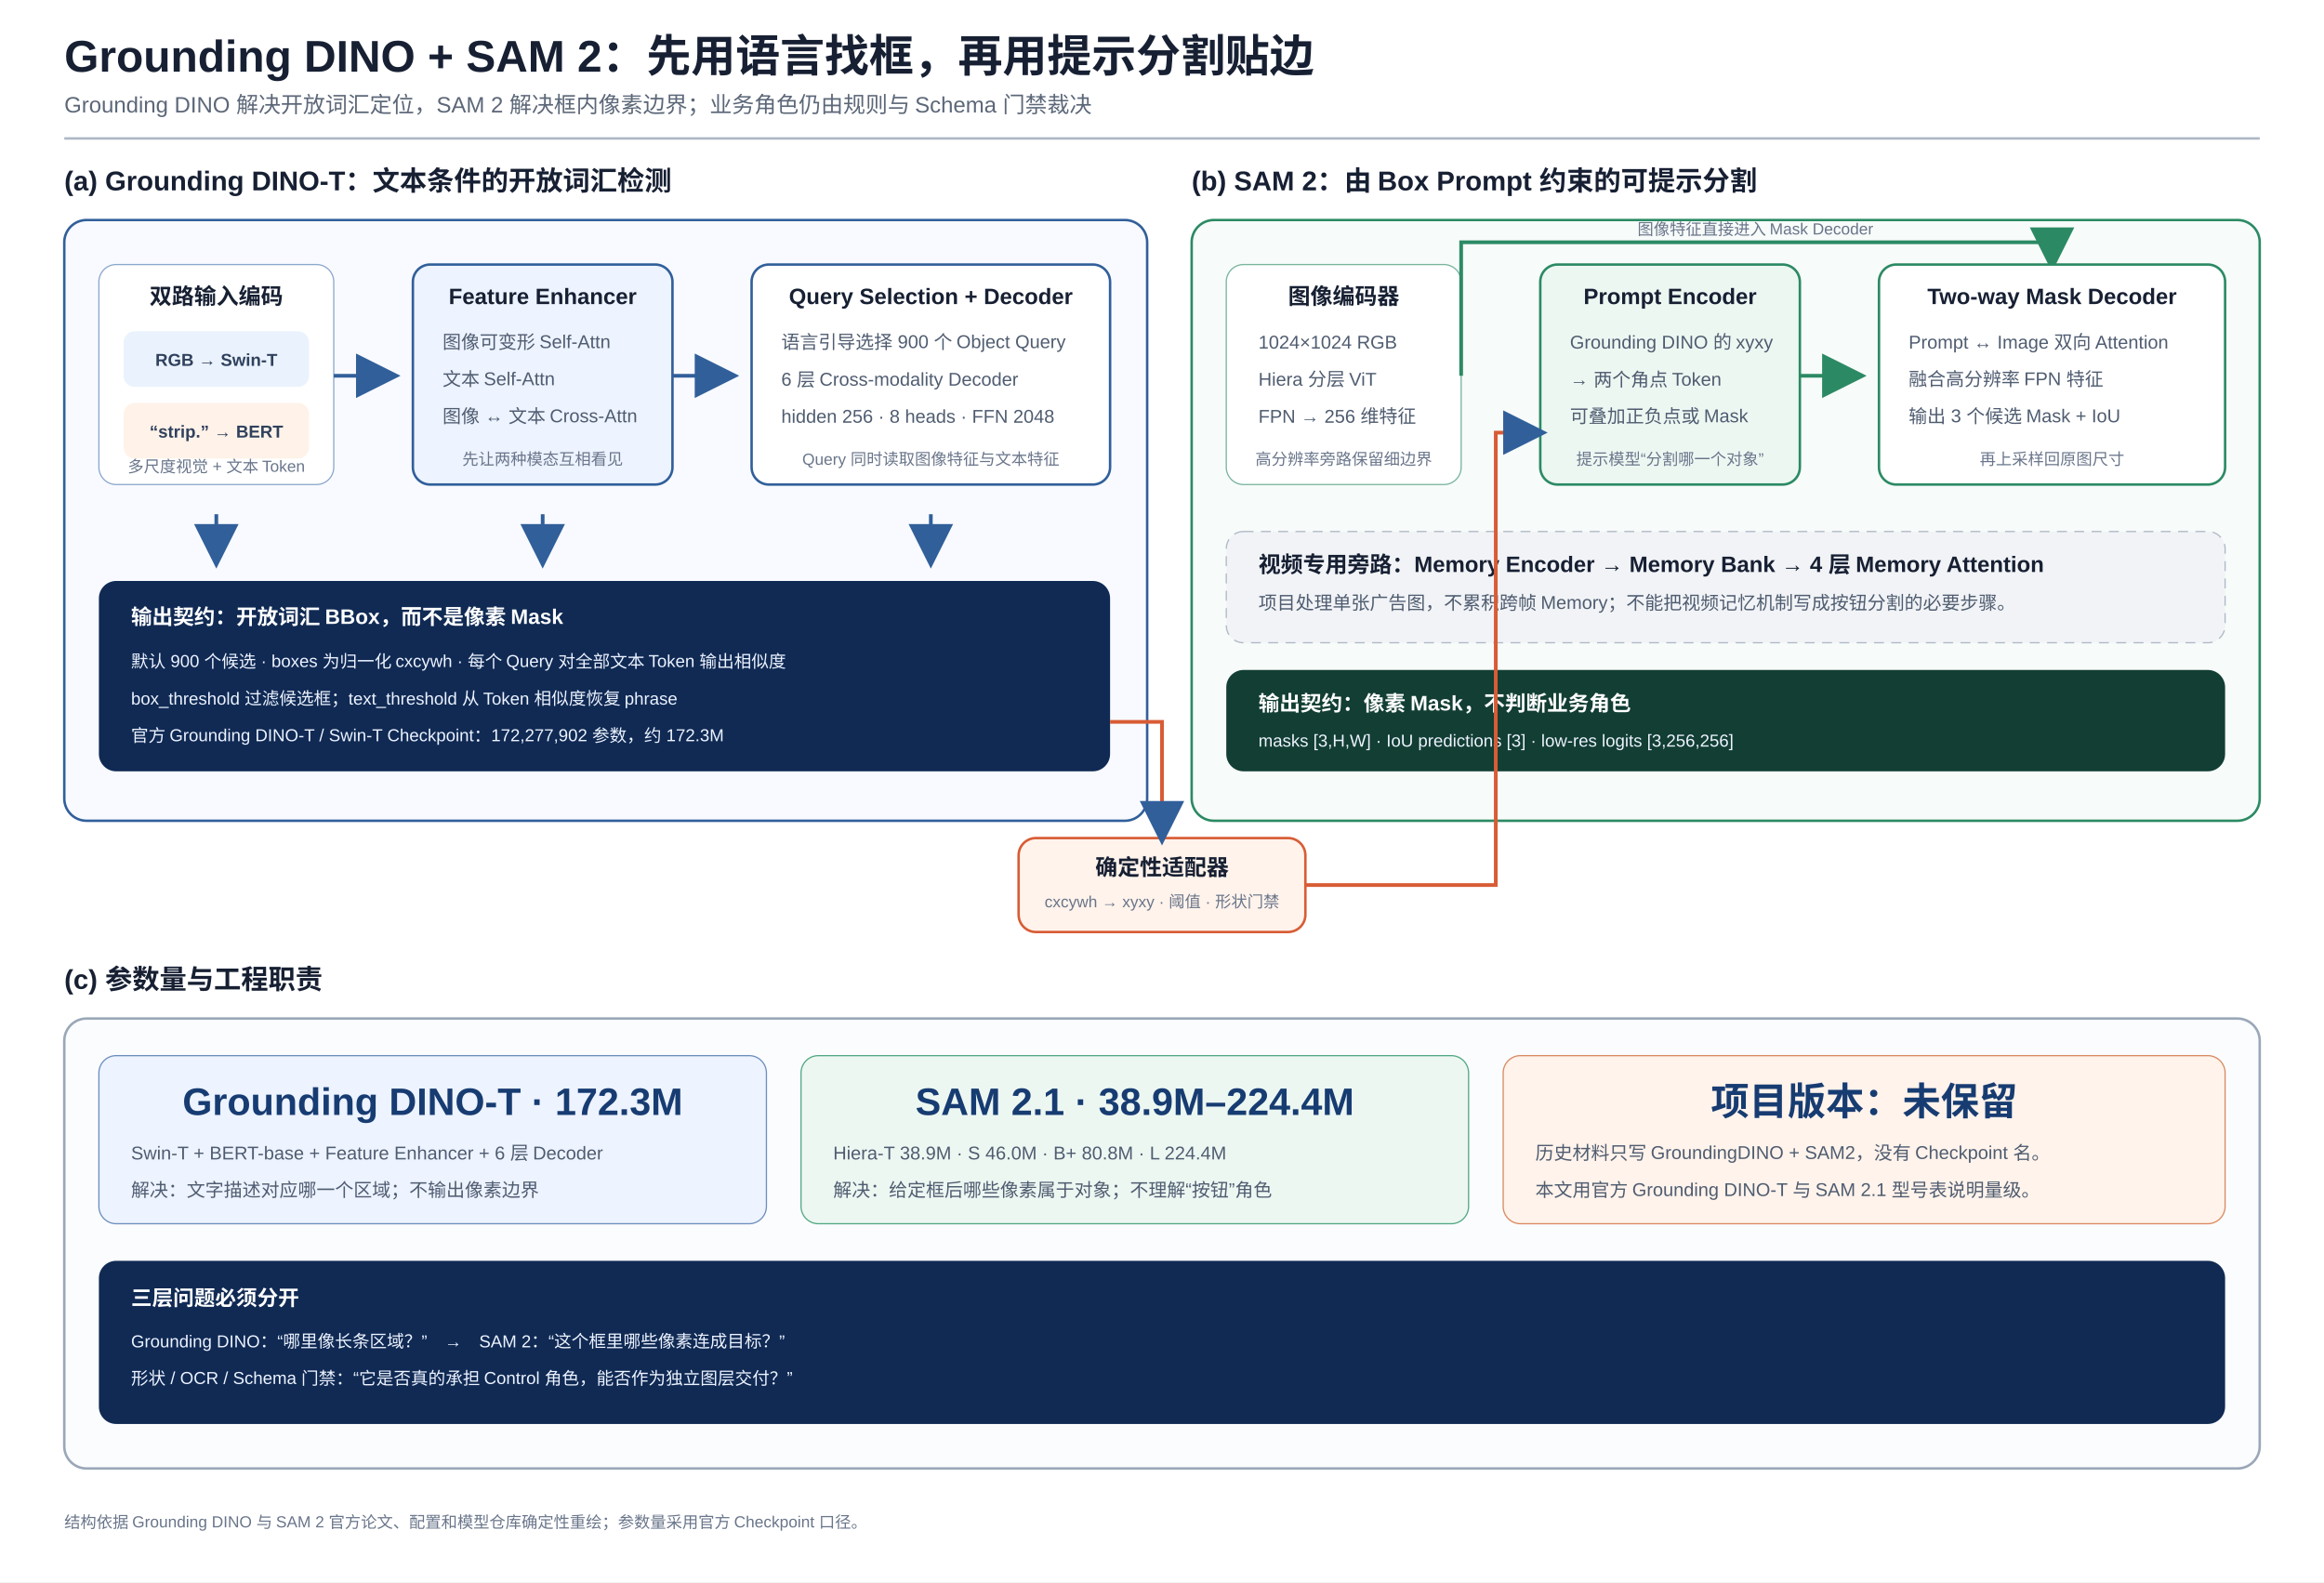
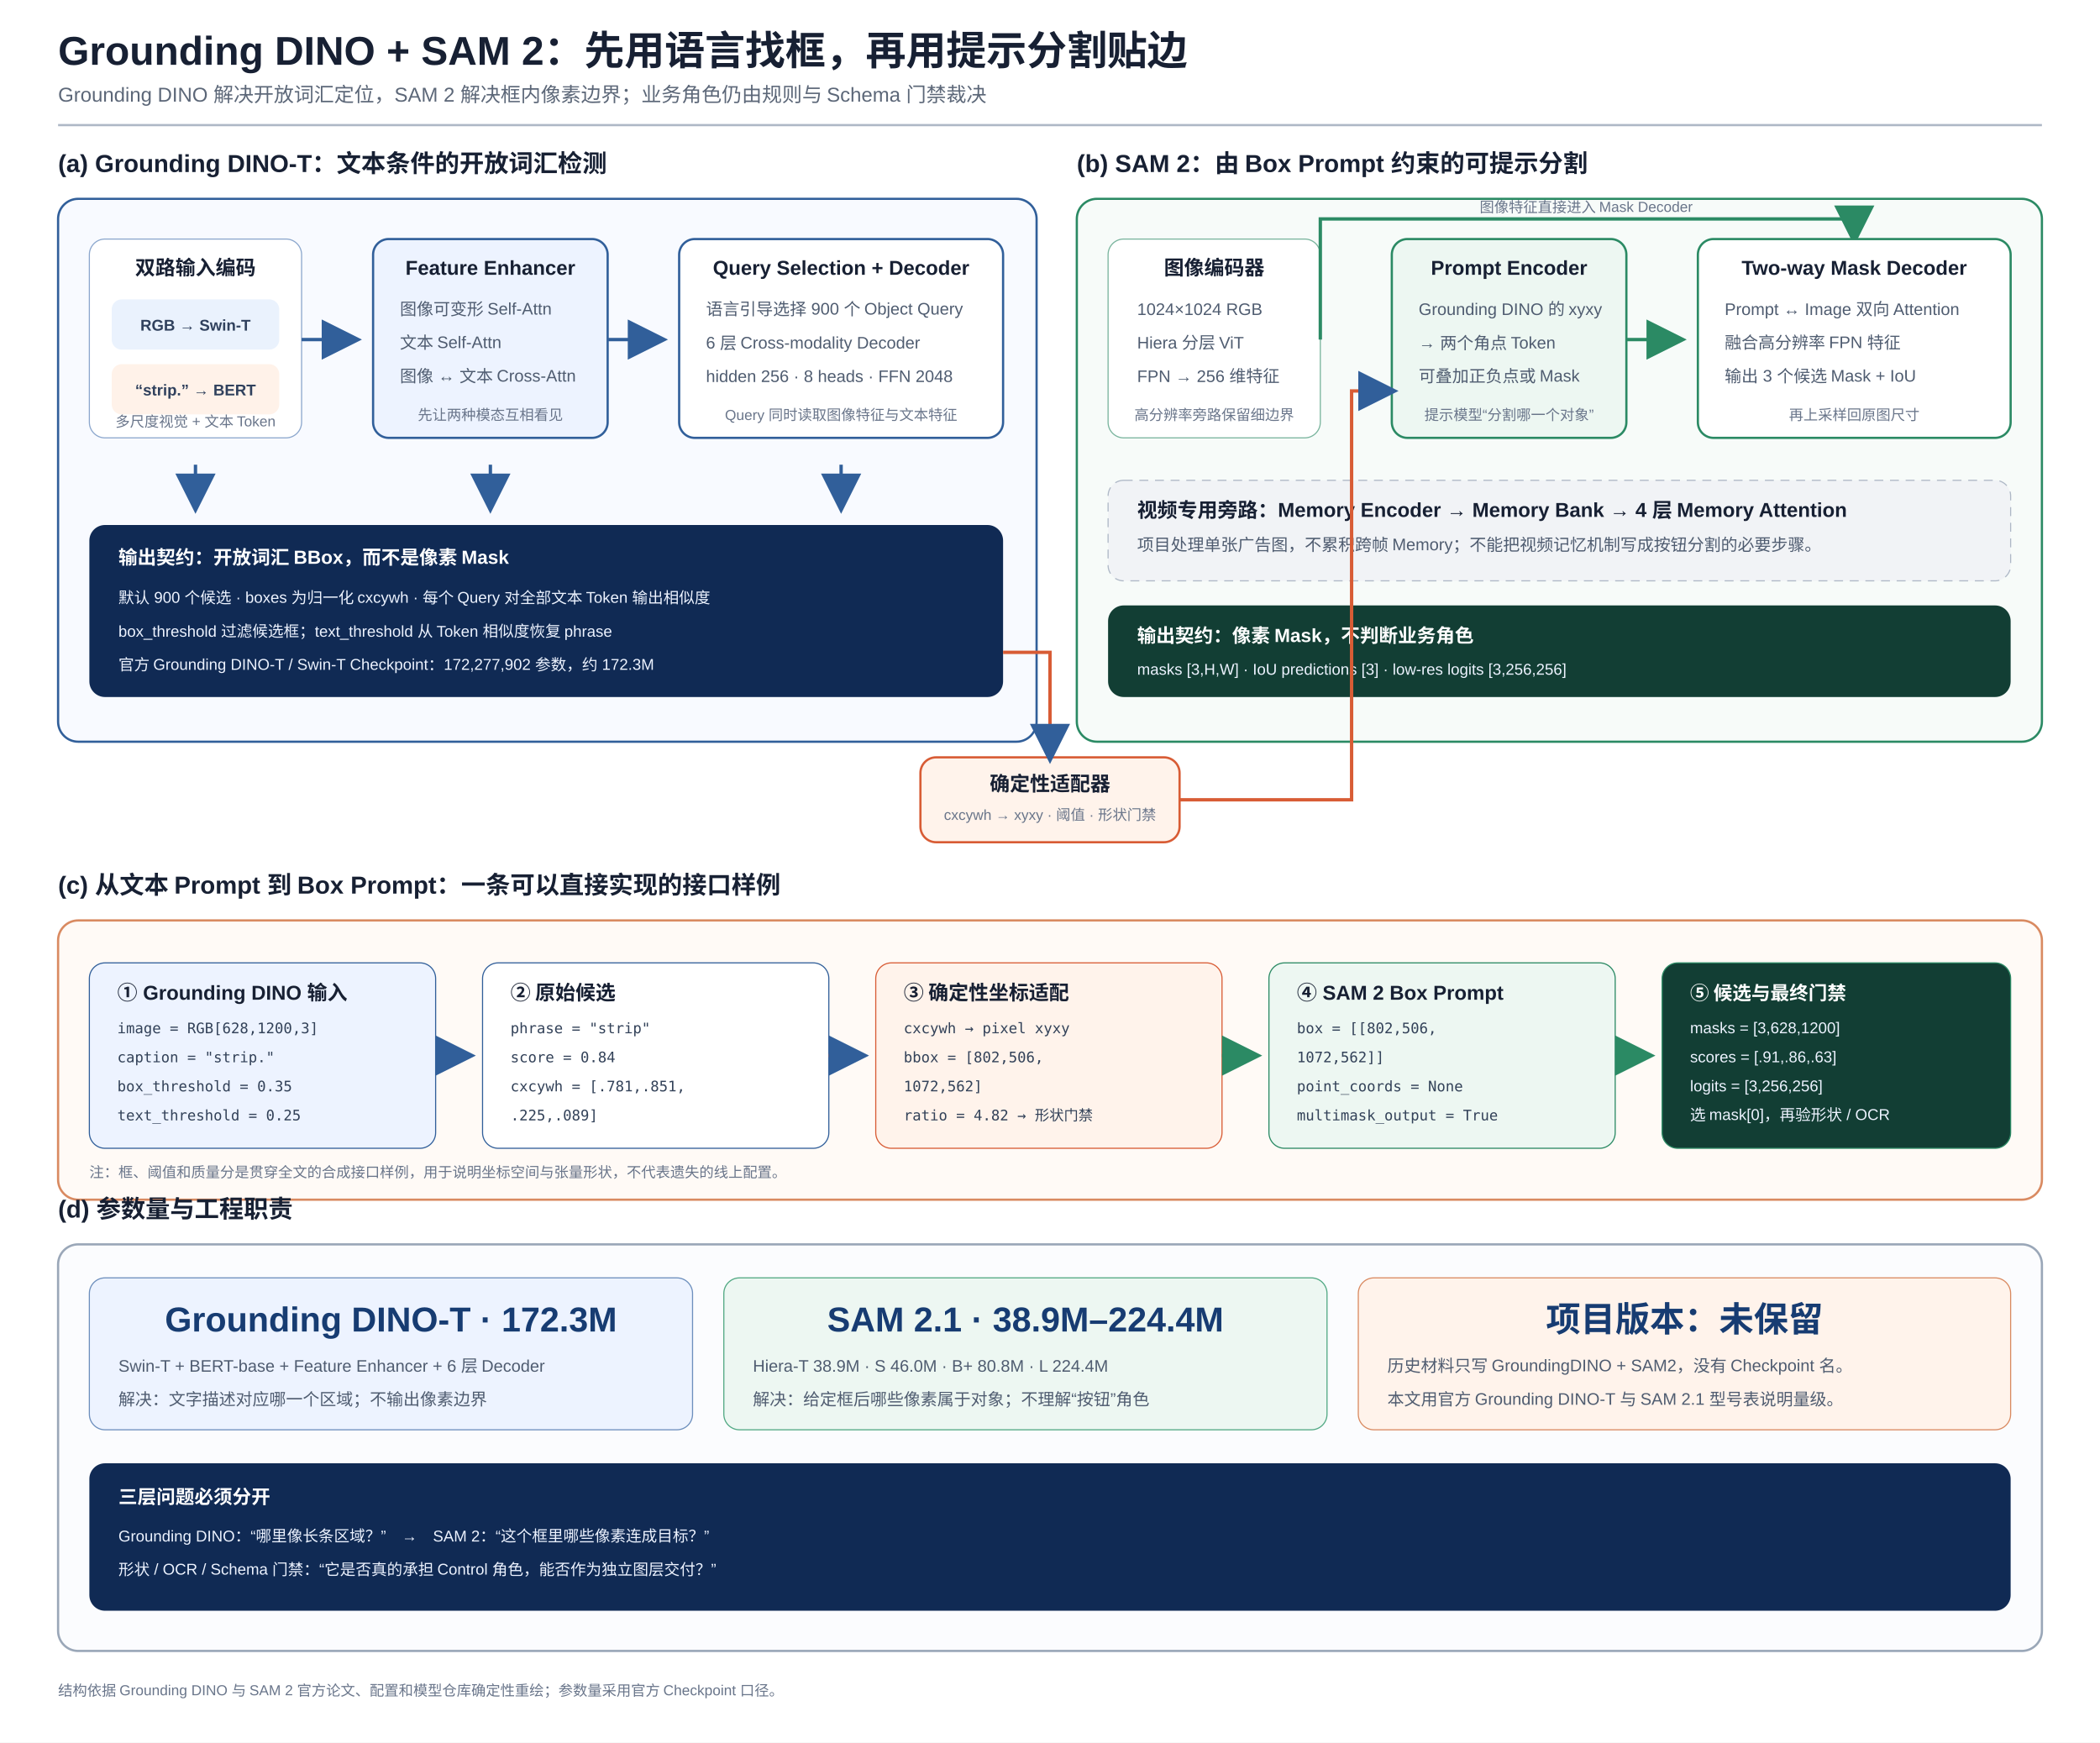
- <svg xmlns="http://www.w3.org/2000/svg" width="1880" height="1280" viewBox="0 0 1880 1280">
+ <svg xmlns="http://www.w3.org/2000/svg" width="1880" height="1560" viewBox="0 0 1880 1560">
  <defs>
    <marker id="arrow" markerWidth="12" markerHeight="12" refX="10" refY="6" orient="auto">
      <path d="M0 0L12 6L0 12Z" fill="#315f9a" />
    </marker>
    <marker id="greenArrow" markerWidth="12" markerHeight="12" refX="10" refY="6" orient="auto">
      <path d="M0 0L12 6L0 12Z" fill="#2b8a64" />
    </marker>
    <style>
      .f{font-family:Arial,"PingFang SC","Noto Sans CJK SC",sans-serif}.title{font-size:36px;font-weight:800;fill:#172033}.sub{font-size:18px;fill:#5c6778}.label{font-size:22px;font-weight:800;fill:#172033}.node{font-size:18px;font-weight:800;fill:#172033}.body{font-size:15px;fill:#4f5c70}.small{font-size:13px;fill:#69758a}.mono{font-family:"SFMono-Regular",Consolas,monospace;font-size:13px;fill:#324158}.chip{font-size:14px;font-weight:700;fill:#30415d}.metric{font-size:31px;font-weight:800;fill:#173c72}.white{font-size:17px;font-weight:800;fill:#fff}.whiteBody{font-size:14px;fill:#edf3ff}
    </style>
  </defs>
-   <rect width="1880" height="1280" fill="#fff" />
+   <rect width="1880" height="1560" fill="#fff" />
  <text class="f title" x="52" y="58">Grounding DINO + SAM 2：先用语言找框，再用提示分割贴边</text>
  <text class="f sub" x="52" y="91">Grounding DINO 解决开放词汇定位，SAM 2 解决框内像素边界；业务角色仍由规则与 Schema 门禁裁决</text>
  <line x1="52" y1="112" x2="1828" y2="112" stroke="#aeb8c6" stroke-width="2" />
  <text class="f label" x="52" y="154">(a) Grounding DINO-T：文本条件的开放词汇检测</text>
  <rect x="52" y="178" width="876" height="486" rx="18" fill="#f8faff" stroke="#315f9a" stroke-width="2" />
  <rect x="80" y="214" width="190" height="178" rx="14" fill="#fff" stroke="#8ca7cd" />
  <text class="f node" x="175" y="246" text-anchor="middle">双路输入编码</text>
  <rect x="100" y="268" width="150" height="45" rx="9" fill="#eaf2fd" />
  <text class="f chip" x="175" y="296" text-anchor="middle">RGB → Swin-T</text>
  <rect x="100" y="326" width="150" height="45" rx="9" fill="#fff2e9" />
  <text class="f chip" x="175" y="354" text-anchor="middle">“strip.” → BERT</text>
  <text class="f small" x="175" y="382" text-anchor="middle">多尺度视觉 + 文本 Token</text>
  <line x1="270" y1="304" x2="318" y2="304" stroke="#315f9a" stroke-width="3" marker-end="url(#arrow)" />
  <rect x="334" y="214" width="210" height="178" rx="14" fill="#edf3ff" stroke="#315f9a" stroke-width="2" />
  <text class="f node" x="439" y="246" text-anchor="middle">Feature Enhancer</text>
  <text class="f body" x="358" y="282">图像可变形 Self-Attn</text>
  <text class="f body" x="358" y="312">文本 Self-Attn</text>
  <text class="f body" x="358" y="342">图像 ↔ 文本 Cross-Attn</text>
  <text class="f small" x="439" y="376" text-anchor="middle">先让两种模态互相看见</text>
  <line x1="544" y1="304" x2="592" y2="304" stroke="#315f9a" stroke-width="3" marker-end="url(#arrow)" />
  <rect x="608" y="214" width="290" height="178" rx="14" fill="#fff" stroke="#315f9a" stroke-width="2" />
  <text class="f node" x="753" y="246" text-anchor="middle">Query Selection + Decoder</text>
  <text class="f body" x="632" y="282">语言引导选择 900 个 Object Query</text>
  <text class="f body" x="632" y="312">6 层 Cross-modality Decoder</text>
  <text class="f body" x="632" y="342">hidden 256 · 8 heads · FFN 2048</text>
  <text class="f small" x="753" y="376" text-anchor="middle">Query 同时读取图像特征与文本特征</text>
  <line x1="175" y1="416" x2="175" y2="454" stroke="#315f9a" stroke-width="3" marker-end="url(#arrow)" />
  <line x1="439" y1="416" x2="439" y2="454" stroke="#315f9a" stroke-width="3" marker-end="url(#arrow)" />
  <line x1="753" y1="416" x2="753" y2="454" stroke="#315f9a" stroke-width="3" marker-end="url(#arrow)" />
  <rect x="80" y="470" width="818" height="154" rx="14" fill="#102a54" />
  <text class="f white" x="106" y="505">输出契约：开放词汇 BBox，而不是像素 Mask</text>
  <text class="f whiteBody" x="106" y="540">默认 900 个候选 · boxes 为归一化 cxcywh · 每个 Query 对全部文本 Token 输出相似度</text>
  <text class="f whiteBody" x="106" y="570">box_threshold 过滤候选框；text_threshold 从 Token 相似度恢复 phrase</text>
  <text class="f whiteBody" x="106" y="600">官方 Grounding DINO-T / Swin-T Checkpoint：172,277,902 参数，约 172.3M</text>
  <text class="f label" x="964" y="154">(b) SAM 2：由 Box Prompt 约束的可提示分割</text>
  <rect x="964" y="178" width="864" height="486" rx="18" fill="#f7fbf9" stroke="#2b8a64" stroke-width="2" />
  <rect x="992" y="214" width="190" height="178" rx="14" fill="#fff" stroke="#79b49d" />
  <text class="f node" x="1087" y="246" text-anchor="middle">图像编码器</text>
  <text class="f body" x="1018" y="282">1024×1024 RGB</text>
  <text class="f body" x="1018" y="312">Hiera 分层 ViT</text>
  <text class="f body" x="1018" y="342">FPN → 256 维特征</text>
  <text class="f small" x="1087" y="376" text-anchor="middle">高分辨率旁路保留细边界</text>
  <path d="M1182 304 V196 H1660 V214" fill="none" stroke="#2b8a64" stroke-width="3" marker-end="url(#greenArrow)" />
  <text class="f small" x="1420" y="190" text-anchor="middle">图像特征直接进入 Mask Decoder</text>
  <rect x="1246" y="214" width="210" height="178" rx="14" fill="#edf7f2" stroke="#2b8a64" stroke-width="2" />
  <text class="f node" x="1351" y="246" text-anchor="middle">Prompt Encoder</text>
  <text class="f body" x="1270" y="282">Grounding DINO 的 xyxy</text>
  <text class="f body" x="1270" y="312">→ 两个角点 Token</text>
  <text class="f body" x="1270" y="342">可叠加正负点或 Mask</text>
  <text class="f small" x="1351" y="376" text-anchor="middle">提示模型“分割哪一个对象”</text>
  <line x1="1456" y1="304" x2="1504" y2="304" stroke="#2b8a64" stroke-width="3" marker-end="url(#greenArrow)" />
  <rect x="1520" y="214" width="280" height="178" rx="14" fill="#fff" stroke="#2b8a64" stroke-width="2" />
  <text class="f node" x="1660" y="246" text-anchor="middle">Two-way Mask Decoder</text>
  <text class="f body" x="1544" y="282">Prompt ↔ Image 双向 Attention</text>
  <text class="f body" x="1544" y="312">融合高分辨率 FPN 特征</text>
  <text class="f body" x="1544" y="342">输出 3 个候选 Mask + IoU</text>
  <text class="f small" x="1660" y="376" text-anchor="middle">再上采样回原图尺寸</text>
  <rect x="992" y="430" width="808" height="90" rx="14" fill="#f1f3f6" stroke="#aeb8c6" stroke-dasharray="8 6" />
  <text class="f node" x="1018" y="463">视频专用旁路：Memory Encoder → Memory Bank → 4 层 Memory Attention</text>
  <text class="f body" x="1018" y="493">项目处理单张广告图，不累积跨帧 Memory；不能把视频记忆机制写成按钮分割的必要步骤。</text>
  <rect x="992" y="542" width="808" height="82" rx="14" fill="#123e34" />
  <text class="f white" x="1018" y="575">输出契约：像素 Mask，不判断业务角色</text>
  <text class="f whiteBody" x="1018" y="604">masks [3,H,W] · IoU predictions [3] · low-res logits [3,256,256]</text>
  <rect x="824" y="678" width="232" height="76" rx="14" fill="#fff3eb" stroke="#d85c35" stroke-width="2" />
  <text class="f node" x="940" y="708" text-anchor="middle">确定性适配器</text>
  <text class="f small" x="940" y="734" text-anchor="middle">cxcywh → xyxy · 阈值 · 形状门禁</text>
  <path d="M898 584 H940 V678" fill="none" stroke="#d85c35" stroke-width="3" marker-end="url(#arrow)" />
  <path d="M1056 716 H1210 V350 H1246" fill="none" stroke="#d85c35" stroke-width="3" marker-end="url(#arrow)" />
-   <text class="f label" x="52" y="800">(c) 参数量与工程职责</text>
-   <rect x="52" y="824" width="1776" height="364" rx="18" fill="#fbfcfe" stroke="#9aa7b8" stroke-width="2" />
-   <rect x="80" y="854" width="540" height="136" rx="14" fill="#edf3ff" stroke="#6d8fbd" />
-   <text class="f metric" x="350" y="902" text-anchor="middle">Grounding DINO-T · 172.3M</text>
-   <text class="f body" x="106" y="938">Swin-T + BERT-base + Feature Enhancer + 6 层 Decoder</text>
-   <text class="f body" x="106" y="968">解决：文字描述对应哪一个区域；不输出像素边界</text>
-   <rect x="648" y="854" width="540" height="136" rx="14" fill="#edf7f2" stroke="#52a984" />
-   <text class="f metric" x="918" y="902" text-anchor="middle">SAM 2.1 · 38.9M–224.4M</text>
-   <text class="f body" x="674" y="938">Hiera-T 38.9M · S 46.0M · B+ 80.8M · L 224.4M</text>
-   <text class="f body" x="674" y="968">解决：给定框后哪些像素属于对象；不理解“按钮”角色</text>
-   <rect x="1216" y="854" width="584" height="136" rx="14" fill="#fff3eb" stroke="#d98a61" />
-   <text class="f metric" x="1508" y="902" text-anchor="middle">项目版本：未保留</text>
-   <text class="f body" x="1242" y="938">历史材料只写 GroundingDINO + SAM2，没有 Checkpoint 名。</text>
-   <text class="f body" x="1242" y="968">本文用官方 Grounding DINO-T 与 SAM 2.1 型号表说明量级。</text>
-   <rect x="80" y="1020" width="1720" height="132" rx="14" fill="#102a54" />
-   <text class="f white" x="106" y="1056">三层问题必须分开</text>
-   <text class="f whiteBody" x="106" y="1090">Grounding DINO：“哪里像长条区域？”　→　SAM 2：“这个框里哪些像素连成目标？”</text>
-   <text class="f whiteBody" x="106" y="1120">形状 / OCR / Schema 门禁：“它是否真的承担 Control 角色，能否作为独立图层交付？”</text>
-   <text class="f small" x="52" y="1236">结构依据 Grounding DINO 与 SAM 2 官方论文、配置和模型仓库确定性重绘；参数量采用官方 Checkpoint 口径。</text>
+   <text class="f label" x="52" y="800">(c) 从文本 Prompt 到 Box Prompt：一条可以直接实现的接口样例</text>
+   <rect x="52" y="824" width="1776" height="250" rx="18" fill="#fffaf6" stroke="#d98a61" stroke-width="2" />
+   <rect x="80" y="862" width="310" height="166" rx="14" fill="#edf3ff" stroke="#315f9a" />
+   <text class="f node" x="105" y="895">① Grounding DINO 输入</text>
+   <text class="f mono" x="105" y="925">image = RGB[628,1200,3]</text>
+   <text class="f mono" x="105" y="951">caption = "strip."</text>
+   <text class="f mono" x="105" y="977">box_threshold = 0.35</text>
+   <text class="f mono" x="105" y="1003">text_threshold = 0.25</text>
+   <line x1="390" y1="945" x2="420" y2="945" stroke="#315f9a" stroke-width="3" marker-end="url(#arrow)" />
+   <rect x="432" y="862" width="310" height="166" rx="14" fill="#fff" stroke="#315f9a" />
+   <text class="f node" x="457" y="895">② 原始候选</text>
+   <text class="f mono" x="457" y="925">phrase = "strip"</text>
+   <text class="f mono" x="457" y="951">score = 0.84</text>
+   <text class="f mono" x="457" y="977">cxcywh = [.781,.851,</text>
+   <text class="f mono" x="457" y="1003">          .225,.089]</text>
+   <line x1="742" y1="945" x2="772" y2="945" stroke="#d85c35" stroke-width="3" marker-end="url(#arrow)" />
+   <rect x="784" y="862" width="310" height="166" rx="14" fill="#fff3eb" stroke="#d85c35" />
+   <text class="f node" x="809" y="895">③ 确定性坐标适配</text>
+   <text class="f mono" x="809" y="925">cxcywh → pixel xyxy</text>
+   <text class="f mono" x="809" y="951">bbox = [802,506,</text>
+   <text class="f mono" x="809" y="977">        1072,562]</text>
+   <text class="f mono" x="809" y="1003">ratio = 4.82 → 形状门禁</text>
+   <line x1="1094" y1="945" x2="1124" y2="945" stroke="#2b8a64" stroke-width="3" marker-end="url(#greenArrow)" />
+   <rect x="1136" y="862" width="310" height="166" rx="14" fill="#edf7f2" stroke="#2b8a64" />
+   <text class="f node" x="1161" y="895">④ SAM 2 Box Prompt</text>
+   <text class="f mono" x="1161" y="925">box = [[802,506,</text>
+   <text class="f mono" x="1161" y="951">        1072,562]]</text>
+   <text class="f mono" x="1161" y="977">point_coords = None</text>
+   <text class="f mono" x="1161" y="1003">multimask_output = True</text>
+   <line x1="1446" y1="945" x2="1476" y2="945" stroke="#2b8a64" stroke-width="3" marker-end="url(#greenArrow)" />
+   <rect x="1488" y="862" width="312" height="166" rx="14" fill="#123e34" stroke="#2b8a64" />
+   <text class="f white" x="1513" y="895">⑤ 候选与最终门禁</text>
+   <text class="f whiteBody" x="1513" y="925">masks = [3,628,1200]</text>
+   <text class="f whiteBody" x="1513" y="951">scores = [.91,.86,.63]</text>
+   <text class="f whiteBody" x="1513" y="977">logits = [3,256,256]</text>
+   <text class="f whiteBody" x="1513" y="1003">选 mask[0]，再验形状 / OCR</text>
+   <text class="f small" x="80" y="1054">注：框、阈值和质量分是贯穿全文的合成接口样例，用于说明坐标空间与张量形状，不代表遗失的线上配置。</text>
+   <text class="f label" x="52" y="1090">(d) 参数量与工程职责</text>
+   <rect x="52" y="1114" width="1776" height="364" rx="18" fill="#fbfcfe" stroke="#9aa7b8" stroke-width="2" />
+   <rect x="80" y="1144" width="540" height="136" rx="14" fill="#edf3ff" stroke="#6d8fbd" />
+   <text class="f metric" x="350" y="1192" text-anchor="middle">Grounding DINO-T · 172.3M</text>
+   <text class="f body" x="106" y="1228">Swin-T + BERT-base + Feature Enhancer + 6 层 Decoder</text>
+   <text class="f body" x="106" y="1258">解决：文字描述对应哪一个区域；不输出像素边界</text>
+   <rect x="648" y="1144" width="540" height="136" rx="14" fill="#edf7f2" stroke="#52a984" />
+   <text class="f metric" x="918" y="1192" text-anchor="middle">SAM 2.1 · 38.9M–224.4M</text>
+   <text class="f body" x="674" y="1228">Hiera-T 38.9M · S 46.0M · B+ 80.8M · L 224.4M</text>
+   <text class="f body" x="674" y="1258">解决：给定框后哪些像素属于对象；不理解“按钮”角色</text>
+   <rect x="1216" y="1144" width="584" height="136" rx="14" fill="#fff3eb" stroke="#d98a61" />
+   <text class="f metric" x="1508" y="1192" text-anchor="middle">项目版本：未保留</text>
+   <text class="f body" x="1242" y="1228">历史材料只写 GroundingDINO + SAM2，没有 Checkpoint 名。</text>
+   <text class="f body" x="1242" y="1258">本文用官方 Grounding DINO-T 与 SAM 2.1 型号表说明量级。</text>
+   <rect x="80" y="1310" width="1720" height="132" rx="14" fill="#102a54" />
+   <text class="f white" x="106" y="1346">三层问题必须分开</text>
+   <text class="f whiteBody" x="106" y="1380">Grounding DINO：“哪里像长条区域？”　→　SAM 2：“这个框里哪些像素连成目标？”</text>
+   <text class="f whiteBody" x="106" y="1410">形状 / OCR / Schema 门禁：“它是否真的承担 Control 角色，能否作为独立图层交付？”</text>
+   <text class="f small" x="52" y="1518">结构依据 Grounding DINO 与 SAM 2 官方论文、配置和模型仓库确定性重绘；参数量采用官方 Checkpoint 口径。</text>
</svg>
